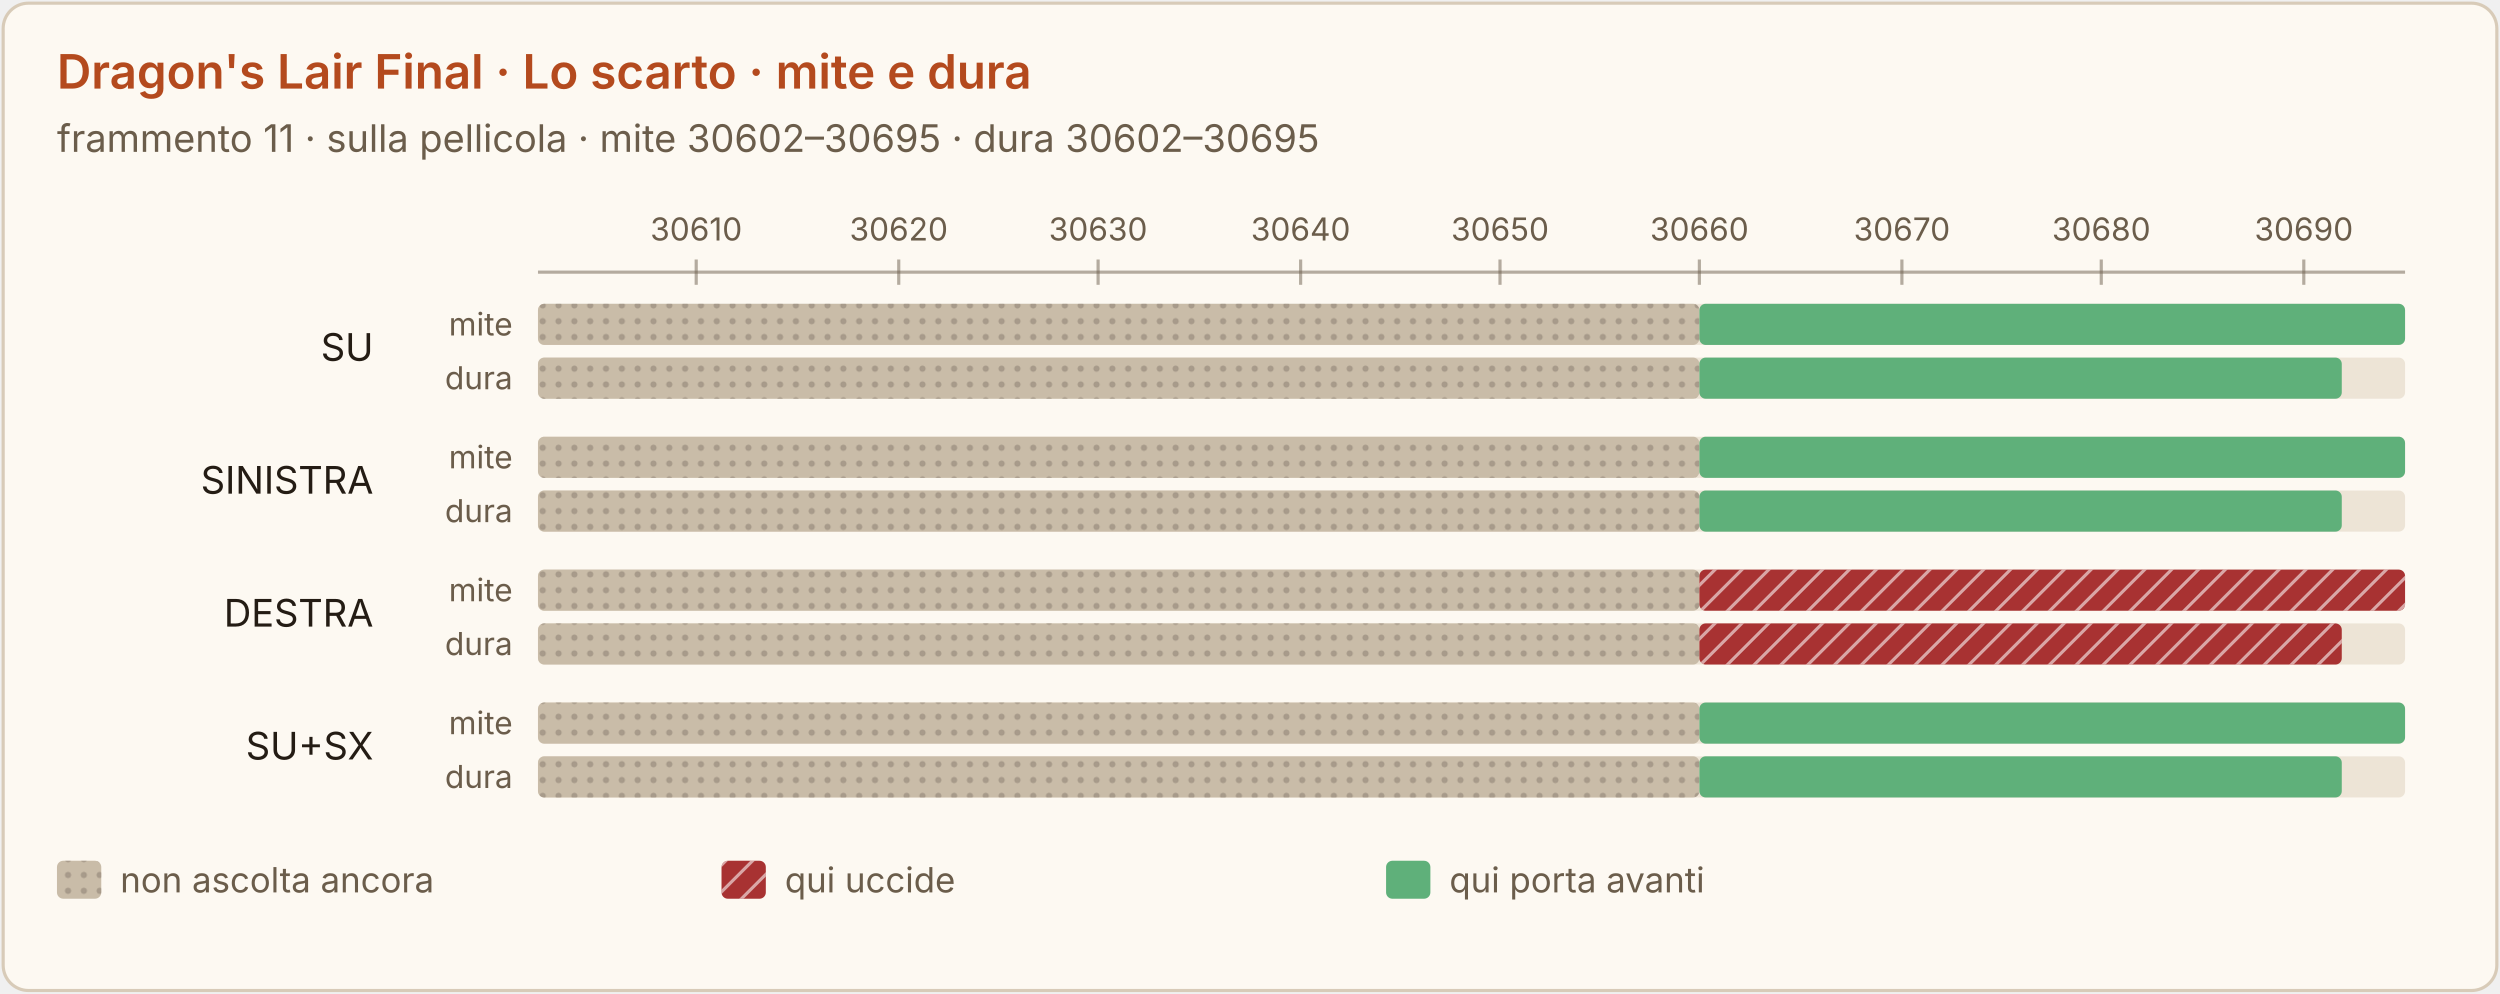
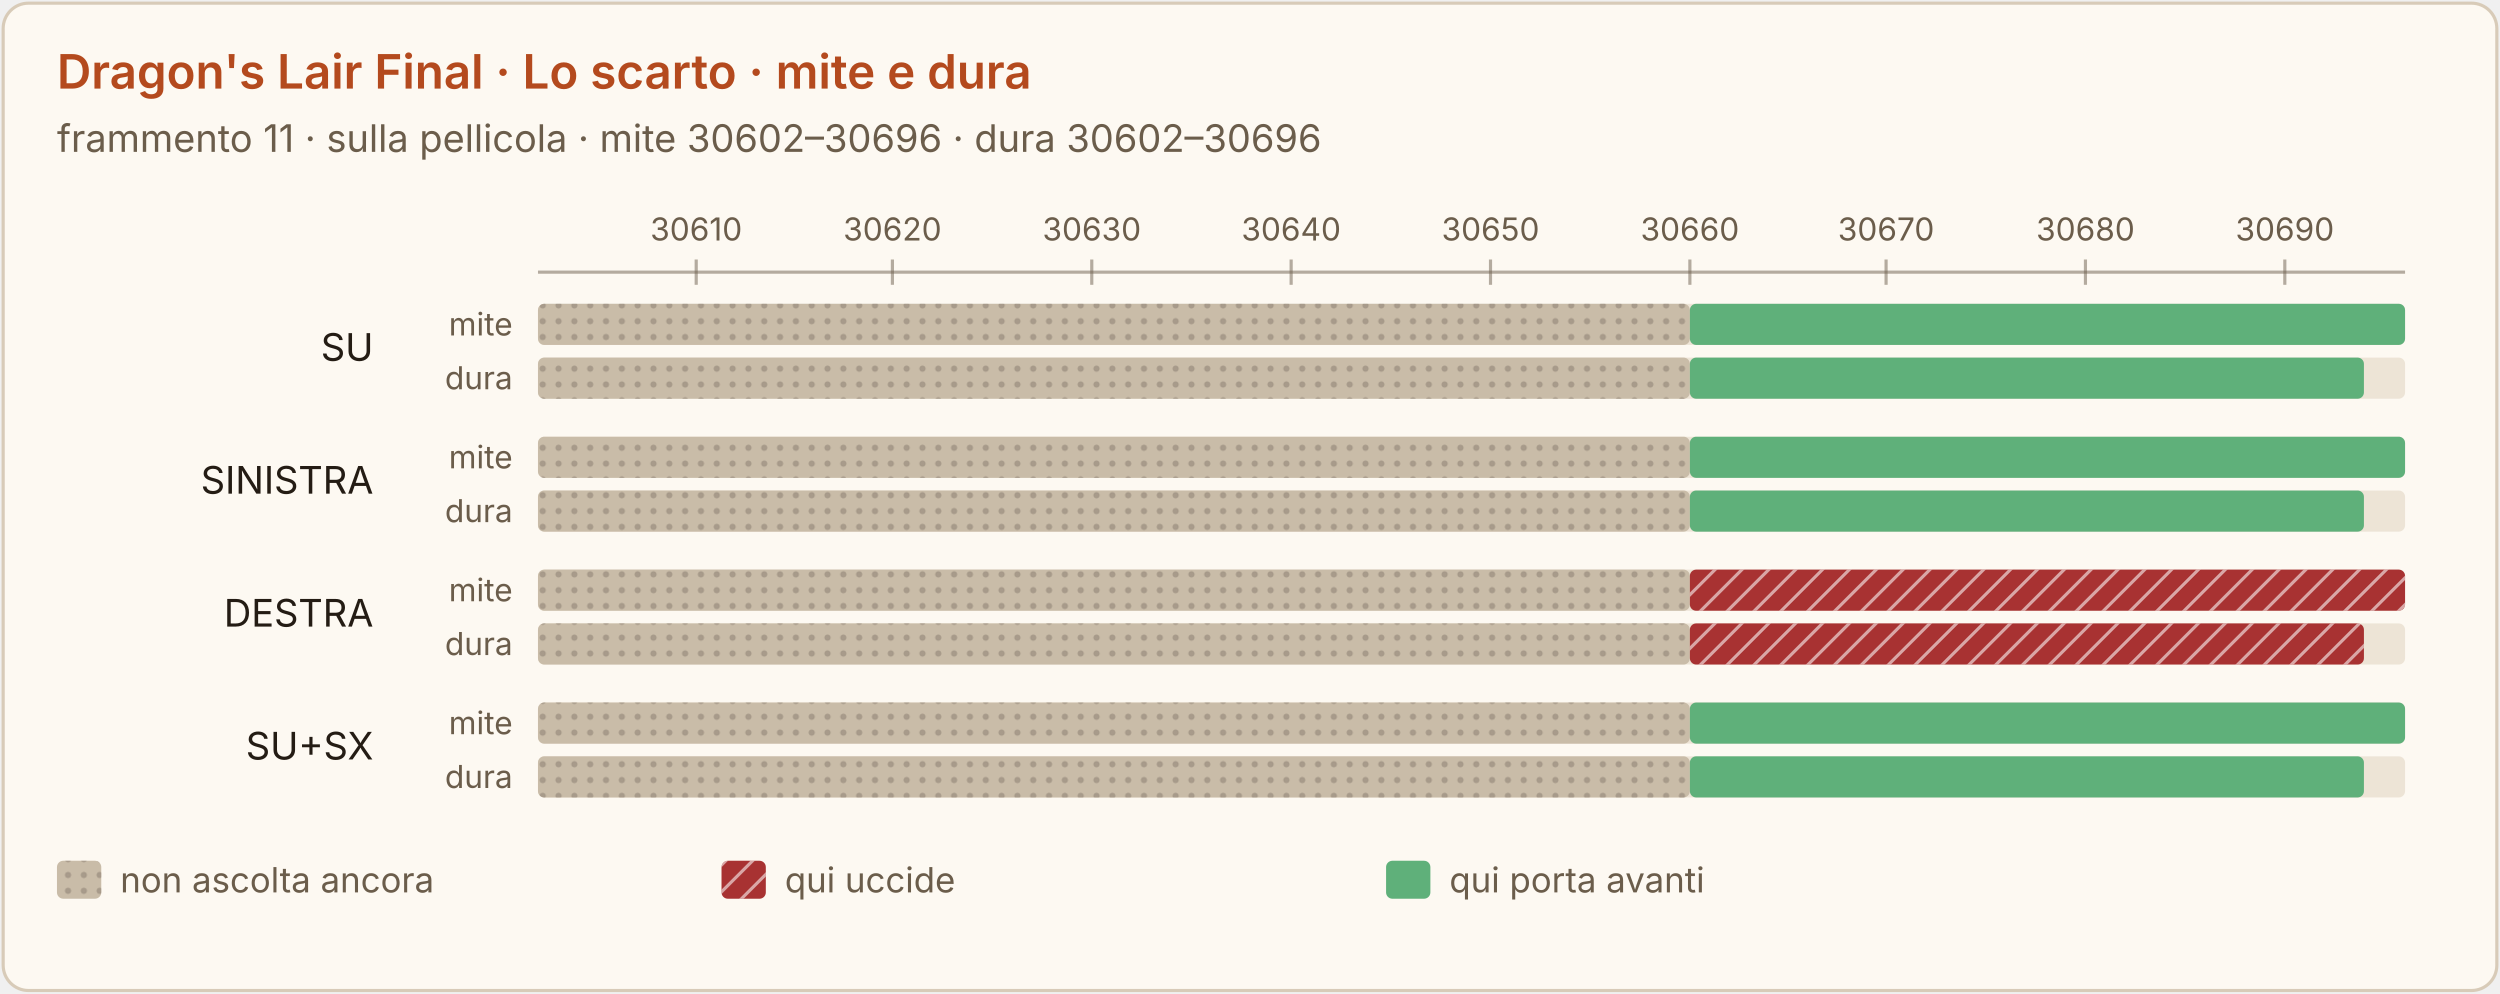
<svg xmlns="http://www.w3.org/2000/svg" width="790" height="314" viewBox="0 0 790 314" font-family="Inter,DejaVu Sans,sans-serif">
  <defs>
    <pattern id="tMorte" width="6" height="6" patternUnits="userSpaceOnUse" patternTransform="rotate(45)">
      <line x1="0" y1="0" x2="0" y2="6" stroke="#FFFFFF" stroke-width="2" opacity=".55" />
    </pattern>
    <pattern id="tAttesa" width="5" height="5" patternUnits="userSpaceOnUse">
      <circle cx="1.5" cy="1.5" r="1" fill="#8C8072" opacity=".55" />
    </pattern>
    <pattern id="tSorda" width="6" height="6" patternUnits="userSpaceOnUse">
      <path d="M0 0 L6 6 M6 0 L0 6" stroke="#FFFFFF" stroke-width="1" opacity=".5" />
    </pattern>
  </defs>
  <rect x="1" y="1" width="788" height="312" fill="#FDF9F2" stroke="#D8CBB8" stroke-width="1" rx="8" />
  <text x="18" y="28" fill="#B44A1E" font-size="15" font-weight="600">Dragon's Lair Final · Lo scarto · mite e dura</text>
-   <text x="18" y="48" fill="#6B5D4B" font-size="12">frammento 11 · sulla pellicola · mite 30602–30695 · dura 30602–30695</text>
+   <text x="18" y="48" fill="#6B5D4B" font-size="12">frammento 11 · sulla pellicola · mite 30602–30696 · dura 30602–30696</text>
  <line x1="170" y1="86" x2="760" y2="86" stroke="#6B5D4B" stroke-width="1" opacity=".5" />
  <line x1="220" y1="82" x2="220" y2="90" stroke="#6B5D4B" stroke-width="1" opacity=".5" />
  <text x="220" y="76" fill="#6B5D4B" font-size="10" text-anchor="middle">30610</text>
-   <line x1="284" y1="82" x2="284" y2="90" stroke="#6B5D4B" stroke-width="1" opacity=".5" />
-   <text x="284" y="76" fill="#6B5D4B" font-size="10" text-anchor="middle">30620</text>
-   <line x1="347" y1="82" x2="347" y2="90" stroke="#6B5D4B" stroke-width="1" opacity=".5" />
-   <text x="347" y="76" fill="#6B5D4B" font-size="10" text-anchor="middle">30630</text>
-   <line x1="411" y1="82" x2="411" y2="90" stroke="#6B5D4B" stroke-width="1" opacity=".5" />
-   <text x="411" y="76" fill="#6B5D4B" font-size="10" text-anchor="middle">30640</text>
-   <line x1="474" y1="82" x2="474" y2="90" stroke="#6B5D4B" stroke-width="1" opacity=".5" />
-   <text x="474" y="76" fill="#6B5D4B" font-size="10" text-anchor="middle">30650</text>
-   <line x1="537" y1="82" x2="537" y2="90" stroke="#6B5D4B" stroke-width="1" opacity=".5" />
-   <text x="537" y="76" fill="#6B5D4B" font-size="10" text-anchor="middle">30660</text>
-   <line x1="601" y1="82" x2="601" y2="90" stroke="#6B5D4B" stroke-width="1" opacity=".5" />
-   <text x="601" y="76" fill="#6B5D4B" font-size="10" text-anchor="middle">30670</text>
-   <line x1="664" y1="82" x2="664" y2="90" stroke="#6B5D4B" stroke-width="1" opacity=".5" />
-   <text x="664" y="76" fill="#6B5D4B" font-size="10" text-anchor="middle">30680</text>
-   <line x1="728" y1="82" x2="728" y2="90" stroke="#6B5D4B" stroke-width="1" opacity=".5" />
-   <text x="728" y="76" fill="#6B5D4B" font-size="10" text-anchor="middle">30690</text>
+   <line x1="282" y1="82" x2="282" y2="90" stroke="#6B5D4B" stroke-width="1" opacity=".5" />
+   <text x="282" y="76" fill="#6B5D4B" font-size="10" text-anchor="middle">30620</text>
+   <line x1="345" y1="82" x2="345" y2="90" stroke="#6B5D4B" stroke-width="1" opacity=".5" />
+   <text x="345" y="76" fill="#6B5D4B" font-size="10" text-anchor="middle">30630</text>
+   <line x1="408" y1="82" x2="408" y2="90" stroke="#6B5D4B" stroke-width="1" opacity=".5" />
+   <text x="408" y="76" fill="#6B5D4B" font-size="10" text-anchor="middle">30640</text>
+   <line x1="471" y1="82" x2="471" y2="90" stroke="#6B5D4B" stroke-width="1" opacity=".5" />
+   <text x="471" y="76" fill="#6B5D4B" font-size="10" text-anchor="middle">30650</text>
+   <line x1="534" y1="82" x2="534" y2="90" stroke="#6B5D4B" stroke-width="1" opacity=".5" />
+   <text x="534" y="76" fill="#6B5D4B" font-size="10" text-anchor="middle">30660</text>
+   <line x1="596" y1="82" x2="596" y2="90" stroke="#6B5D4B" stroke-width="1" opacity=".5" />
+   <text x="596" y="76" fill="#6B5D4B" font-size="10" text-anchor="middle">30670</text>
+   <line x1="659" y1="82" x2="659" y2="90" stroke="#6B5D4B" stroke-width="1" opacity=".5" />
+   <text x="659" y="76" fill="#6B5D4B" font-size="10" text-anchor="middle">30680</text>
+   <line x1="722" y1="82" x2="722" y2="90" stroke="#6B5D4B" stroke-width="1" opacity=".5" />
+   <text x="722" y="76" fill="#6B5D4B" font-size="10" text-anchor="middle">30690</text>
  <text x="118" y="114" fill="#241C14" font-size="12" text-anchor="end">SU</text>
  <text x="162" y="106" fill="#6B5D4B" font-size="10" text-anchor="end">mite</text>
  <text x="162" y="123" fill="#6B5D4B" font-size="10" text-anchor="end">dura</text>
  <rect x="170" y="96" width="590" height="13" fill="#EDE4D6" rx="2" />
-   <rect x="170" y="96" width="367" height="13" fill="#C9BCA8" rx="2" />
-   <rect x="170" y="96" width="367" height="13" fill="url(#tAttesa)" rx="2" />
-   <rect x="537" y="96" width="223" height="13" fill="#5FB07A" rx="2" />
+   <rect x="170" y="96" width="364" height="13" fill="#C9BCA8" rx="2" />
+   <rect x="170" y="96" width="364" height="13" fill="url(#tAttesa)" rx="2" />
+   <rect x="534" y="96" width="226" height="13" fill="#5FB07A" rx="2" />
  <rect x="170" y="113" width="590" height="13" fill="#EDE4D6" rx="2" />
-   <rect x="170" y="113" width="367" height="13" fill="#C9BCA8" rx="2" />
-   <rect x="170" y="113" width="367" height="13" fill="url(#tAttesa)" rx="2" />
-   <rect x="537" y="113" width="203" height="13" fill="#5FB07A" rx="2" />
+   <rect x="170" y="113" width="364" height="13" fill="#C9BCA8" rx="2" />
+   <rect x="170" y="113" width="364" height="13" fill="url(#tAttesa)" rx="2" />
+   <rect x="534" y="113" width="213" height="13" fill="#5FB07A" rx="2" />
  <text x="118" y="156" fill="#241C14" font-size="12" text-anchor="end">SINISTRA</text>
  <text x="162" y="148" fill="#6B5D4B" font-size="10" text-anchor="end">mite</text>
  <text x="162" y="165" fill="#6B5D4B" font-size="10" text-anchor="end">dura</text>
  <rect x="170" y="138" width="590" height="13" fill="#EDE4D6" rx="2" />
-   <rect x="170" y="138" width="367" height="13" fill="#C9BCA8" rx="2" />
-   <rect x="170" y="138" width="367" height="13" fill="url(#tAttesa)" rx="2" />
-   <rect x="537" y="138" width="223" height="13" fill="#5FB07A" rx="2" />
+   <rect x="170" y="138" width="364" height="13" fill="#C9BCA8" rx="2" />
+   <rect x="170" y="138" width="364" height="13" fill="url(#tAttesa)" rx="2" />
+   <rect x="534" y="138" width="226" height="13" fill="#5FB07A" rx="2" />
  <rect x="170" y="155" width="590" height="13" fill="#EDE4D6" rx="2" />
-   <rect x="170" y="155" width="367" height="13" fill="#C9BCA8" rx="2" />
-   <rect x="170" y="155" width="367" height="13" fill="url(#tAttesa)" rx="2" />
-   <rect x="537" y="155" width="203" height="13" fill="#5FB07A" rx="2" />
+   <rect x="170" y="155" width="364" height="13" fill="#C9BCA8" rx="2" />
+   <rect x="170" y="155" width="364" height="13" fill="url(#tAttesa)" rx="2" />
+   <rect x="534" y="155" width="213" height="13" fill="#5FB07A" rx="2" />
  <text x="118" y="198" fill="#241C14" font-size="12" text-anchor="end">DESTRA</text>
  <text x="162" y="190" fill="#6B5D4B" font-size="10" text-anchor="end">mite</text>
  <text x="162" y="207" fill="#6B5D4B" font-size="10" text-anchor="end">dura</text>
  <rect x="170" y="180" width="590" height="13" fill="#EDE4D6" rx="2" />
-   <rect x="170" y="180" width="367" height="13" fill="#C9BCA8" rx="2" />
-   <rect x="170" y="180" width="367" height="13" fill="url(#tAttesa)" rx="2" />
-   <rect x="537" y="180" width="223" height="13" fill="#A83232" rx="2" />
-   <rect x="537" y="180" width="223" height="13" fill="url(#tMorte)" rx="2" />
+   <rect x="170" y="180" width="364" height="13" fill="#C9BCA8" rx="2" />
+   <rect x="170" y="180" width="364" height="13" fill="url(#tAttesa)" rx="2" />
+   <rect x="534" y="180" width="226" height="13" fill="#A83232" rx="2" />
+   <rect x="534" y="180" width="226" height="13" fill="url(#tMorte)" rx="2" />
  <rect x="170" y="197" width="590" height="13" fill="#EDE4D6" rx="2" />
-   <rect x="170" y="197" width="367" height="13" fill="#C9BCA8" rx="2" />
-   <rect x="170" y="197" width="367" height="13" fill="url(#tAttesa)" rx="2" />
-   <rect x="537" y="197" width="203" height="13" fill="#A83232" rx="2" />
-   <rect x="537" y="197" width="203" height="13" fill="url(#tMorte)" rx="2" />
+   <rect x="170" y="197" width="364" height="13" fill="#C9BCA8" rx="2" />
+   <rect x="170" y="197" width="364" height="13" fill="url(#tAttesa)" rx="2" />
+   <rect x="534" y="197" width="213" height="13" fill="#A83232" rx="2" />
+   <rect x="534" y="197" width="213" height="13" fill="url(#tMorte)" rx="2" />
  <text x="118" y="240" fill="#241C14" font-size="12" text-anchor="end">SU+SX</text>
  <text x="162" y="232" fill="#6B5D4B" font-size="10" text-anchor="end">mite</text>
  <text x="162" y="249" fill="#6B5D4B" font-size="10" text-anchor="end">dura</text>
  <rect x="170" y="222" width="590" height="13" fill="#EDE4D6" rx="2" />
-   <rect x="170" y="222" width="367" height="13" fill="#C9BCA8" rx="2" />
-   <rect x="170" y="222" width="367" height="13" fill="url(#tAttesa)" rx="2" />
-   <rect x="537" y="222" width="223" height="13" fill="#5FB07A" rx="2" />
+   <rect x="170" y="222" width="364" height="13" fill="#C9BCA8" rx="2" />
+   <rect x="170" y="222" width="364" height="13" fill="url(#tAttesa)" rx="2" />
+   <rect x="534" y="222" width="226" height="13" fill="#5FB07A" rx="2" />
  <rect x="170" y="239" width="590" height="13" fill="#EDE4D6" rx="2" />
-   <rect x="170" y="239" width="367" height="13" fill="#C9BCA8" rx="2" />
-   <rect x="170" y="239" width="367" height="13" fill="url(#tAttesa)" rx="2" />
-   <rect x="537" y="239" width="203" height="13" fill="#5FB07A" rx="2" />
+   <rect x="170" y="239" width="364" height="13" fill="#C9BCA8" rx="2" />
+   <rect x="170" y="239" width="364" height="13" fill="url(#tAttesa)" rx="2" />
+   <rect x="534" y="239" width="213" height="13" fill="#5FB07A" rx="2" />
  <rect x="18" y="272" width="14" height="12" fill="#C9BCA8" rx="2" />
  <rect x="18" y="272" width="14" height="12" fill="url(#tAttesa)" rx="2" />
  <text x="38" y="282" fill="#6B5D4B" font-size="11">non ascolta ancora</text>
  <rect x="228" y="272" width="14" height="12" fill="#A83232" rx="2" />
  <rect x="228" y="272" width="14" height="12" fill="url(#tMorte)" rx="2" />
  <text x="248" y="282" fill="#6B5D4B" font-size="11">qui uccide</text>
  <rect x="438" y="272" width="14" height="12" fill="#5FB07A" rx="2" />
  <text x="458" y="282" fill="#6B5D4B" font-size="11">qui porta avanti</text>
</svg>
